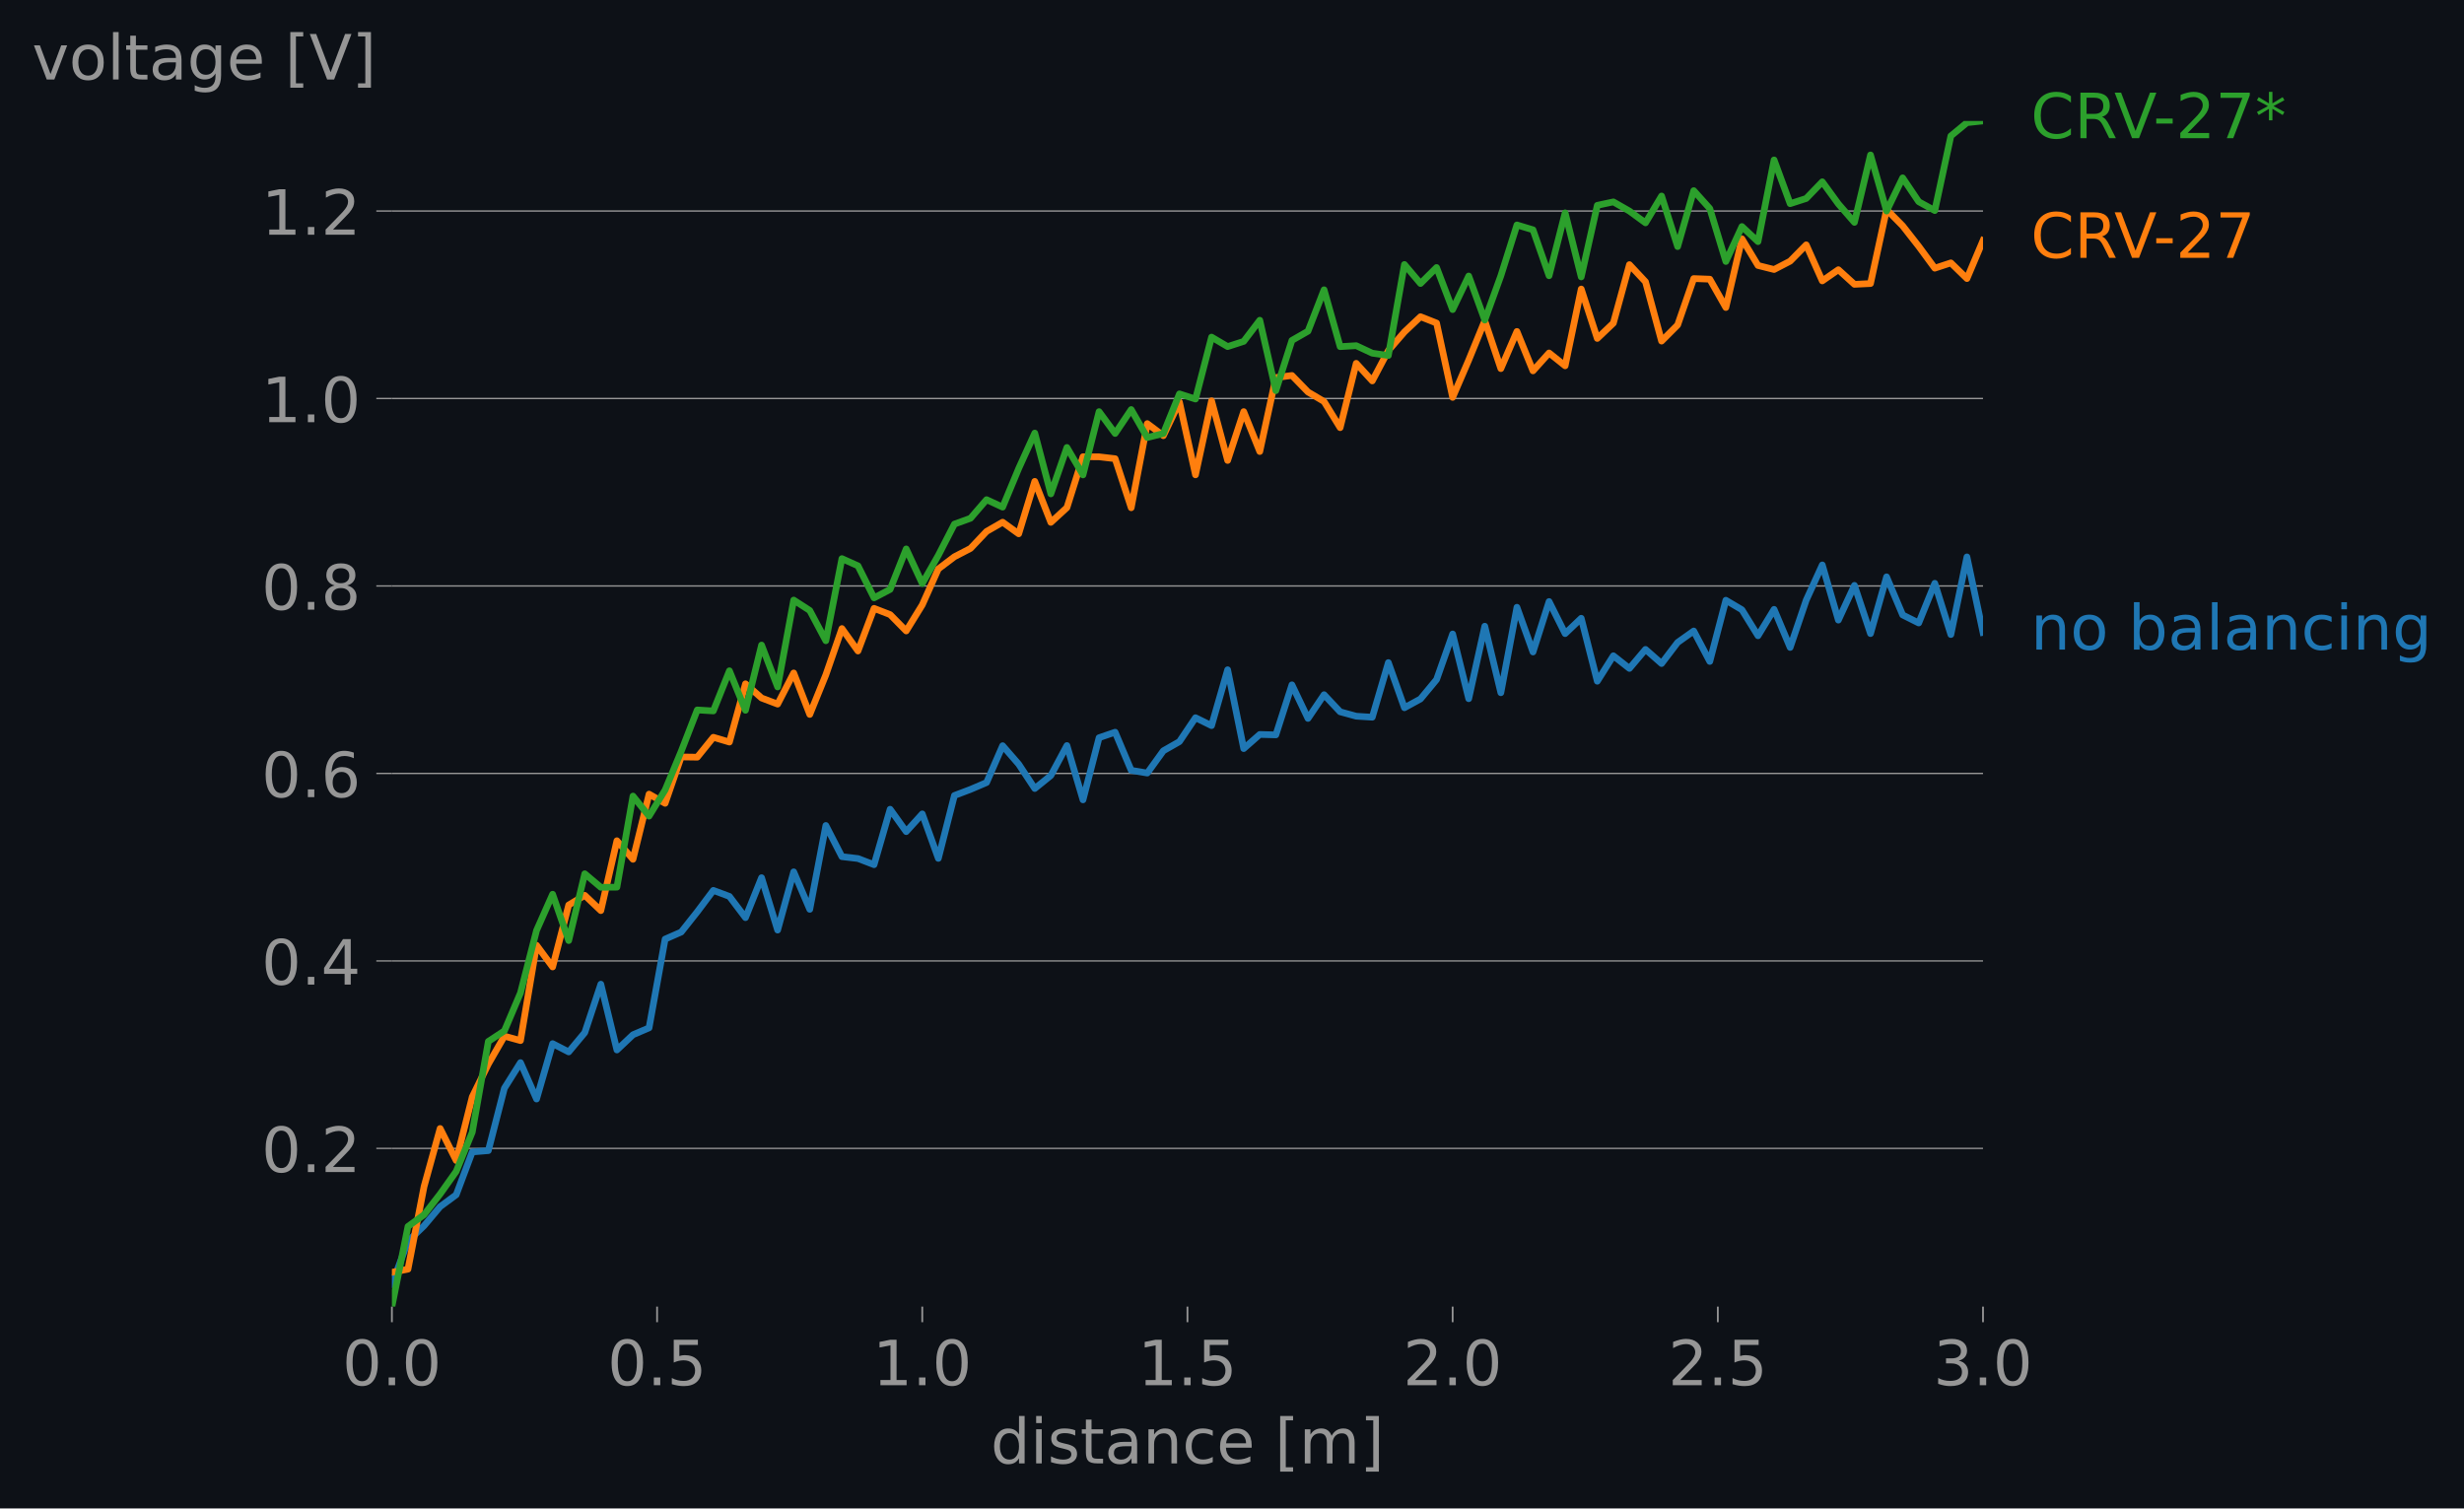
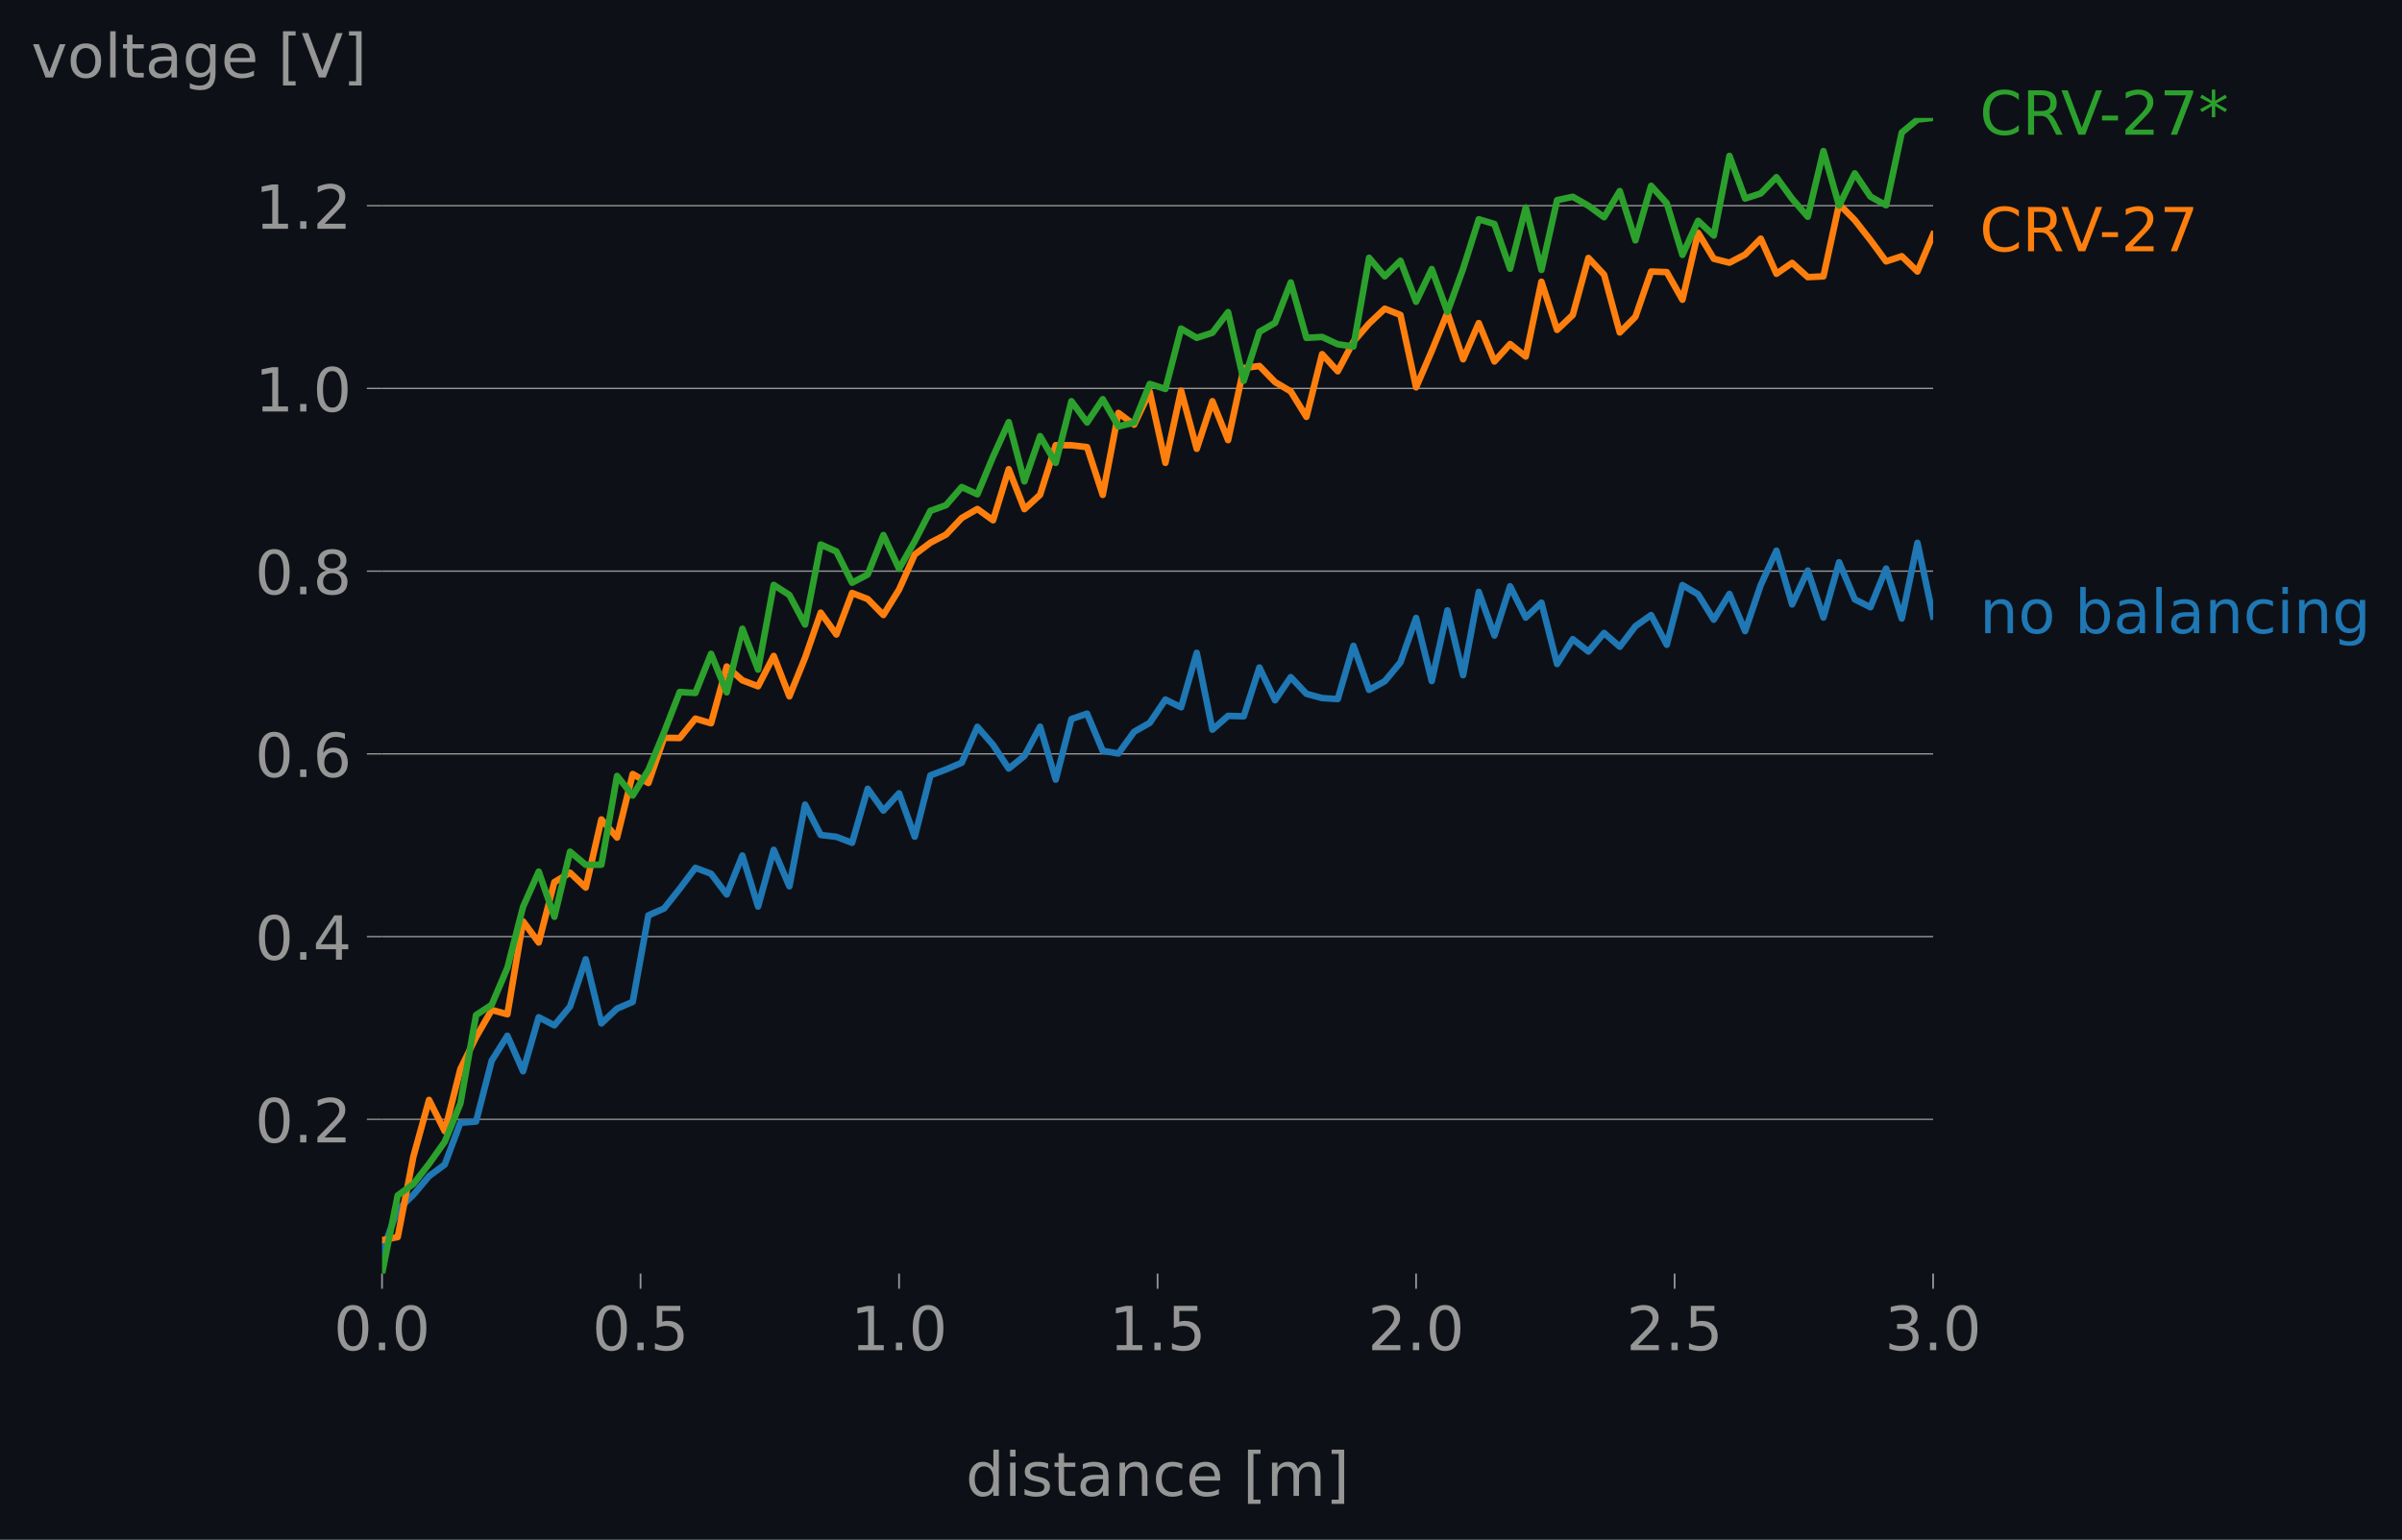
- <svg xmlns="http://www.w3.org/2000/svg" xmlns:xlink="http://www.w3.org/1999/xlink" height="451.41" viewBox="0 0 553.04 338.557" width="737.387">
+ <svg xmlns="http://www.w3.org/2000/svg" xmlns:xlink="http://www.w3.org/1999/xlink" height="472.743" viewBox="0 0 553.04 354.557" width="737.387">
  <defs>
    <style>*{stroke-linecap:butt;stroke-linejoin:round}</style>
  </defs>
  <g id="figure_1">
-     <path d="M0 338.557h553.04V0H0z" style="fill:#0d1117" id="patch_1" />
+     <path d="M0 354.557h553.04V0H0z" style="fill:#0d1117" id="patch_1" />
    <g id="axes_1">
      <path d="M87.963 293.258h357.12V27.146H87.962z" style="fill:none" id="patch_2" />
      <g id="matplotlib.axis_1">
        <g id="xtick_1">
          <g id="line2d_1">
            <defs>
-               <path d="M0 0v3.5" id="maa3627505d" style="stroke:#969696;stroke-width:.4" />
-             </defs>
-             <use style="fill:#969696;stroke:#969696;stroke-width:.4" x="87.963" xlink:href="#maa3627505d" y="293.258" />
+               <path d="M0 0v3.5" id="m070c823717" style="stroke:#969696;stroke-width:.4" />
+             </defs>
+             <use style="fill:#969696;stroke:#969696;stroke-width:.4" x="87.963" xlink:href="#m070c823717" y="293.258" />
          </g>
          <g style="fill:#969696" transform="matrix(.14 0 0 -.14 76.83 310.896)" id="text_1">
            <defs>
              <path d="M2034 4250q-487 0-733-480-245-479-245-1442 0-959 245-1439 246-480 733-480 491 0 736 480 246 480 246 1439 0 963-246 1442-245 480-736 480zm0 500q785 0 1199-621 414-620 414-1801 0-1178-414-1799Q2819-91 2034-91q-784 0-1198 620-414 621-414 1799 0 1181 414 1801 414 621 1198 621z" id="DejaVuSans-30" transform="scale(.01563)" />
              <path d="M684 794h660V0H684v794z" id="DejaVuSans-2e" transform="scale(.01563)" />
            </defs>
            <use xlink:href="#DejaVuSans-30" />
            <use x="63.623" xlink:href="#DejaVuSans-2e" />
            <use x="95.41" xlink:href="#DejaVuSans-30" />
          </g>
        </g>
        <g id="xtick_2">
-           <use style="fill:#969696;stroke:#969696;stroke-width:.4" x="147.482" xlink:href="#maa3627505d" y="293.258" id="line2d_2" />
+           <use style="fill:#969696;stroke:#969696;stroke-width:.4" x="147.482" xlink:href="#m070c823717" y="293.258" id="line2d_2" />
          <g style="fill:#969696" transform="matrix(.14 0 0 -.14 136.35 310.896)" id="text_2">
            <defs>
              <path d="M691 4666h2478v-532H1269V2991q137 47 274 70 138 23 276 23 781 0 1237-428 457-428 457-1159 0-753-469-1171Q2575-91 1722-91q-294 0-599 50Q819 9 494 109v635q281-153 581-228t634-75q541 0 856 284 316 284 316 772 0 487-316 771-315 285-856 285-253 0-505-56-251-56-513-175v2344z" id="DejaVuSans-35" transform="scale(.01563)" />
            </defs>
            <use xlink:href="#DejaVuSans-30" />
            <use x="63.623" xlink:href="#DejaVuSans-2e" />
            <use x="95.41" xlink:href="#DejaVuSans-35" />
          </g>
        </g>
        <g id="xtick_3">
-           <use style="fill:#969696;stroke:#969696;stroke-width:.4" x="207.002" xlink:href="#maa3627505d" y="293.258" id="line2d_3" />
+           <use style="fill:#969696;stroke:#969696;stroke-width:.4" x="207.002" xlink:href="#m070c823717" y="293.258" id="line2d_3" />
          <g style="fill:#969696" transform="matrix(.14 0 0 -.14 195.87 310.896)" id="text_3">
            <defs>
              <path d="M794 531h1031v3560L703 3866v575l1116 225h631V531h1031V0H794v531z" id="DejaVuSans-31" transform="scale(.01563)" />
            </defs>
            <use xlink:href="#DejaVuSans-31" />
            <use x="63.623" xlink:href="#DejaVuSans-2e" />
            <use x="95.41" xlink:href="#DejaVuSans-30" />
          </g>
        </g>
        <g id="xtick_4">
-           <use style="fill:#969696;stroke:#969696;stroke-width:.4" x="266.522" xlink:href="#maa3627505d" y="293.258" id="line2d_4" />
+           <use style="fill:#969696;stroke:#969696;stroke-width:.4" x="266.522" xlink:href="#m070c823717" y="293.258" id="line2d_4" />
          <g style="fill:#969696" transform="matrix(.14 0 0 -.14 255.39 310.896)" id="text_4">
            <use xlink:href="#DejaVuSans-31" />
            <use x="63.623" xlink:href="#DejaVuSans-2e" />
            <use x="95.41" xlink:href="#DejaVuSans-35" />
          </g>
        </g>
        <g id="xtick_5">
-           <use style="fill:#969696;stroke:#969696;stroke-width:.4" x="326.043" xlink:href="#maa3627505d" y="293.258" id="line2d_5" />
+           <use style="fill:#969696;stroke:#969696;stroke-width:.4" x="326.043" xlink:href="#m070c823717" y="293.258" id="line2d_5" />
          <g style="fill:#969696" transform="matrix(.14 0 0 -.14 314.91 310.896)" id="text_5">
            <defs>
              <path d="M1228 531h2203V0H469v531q359 372 979 998 621 627 780 809 303 340 423 576 121 236 121 464 0 372-261 606-261 235-680 235-297 0-627-103-329-103-704-313v638q381 153 712 231 332 78 607 78 725 0 1156-363 431-362 431-968 0-288-108-546-107-257-392-607-78-91-497-524-418-433-1181-1211z" id="DejaVuSans-32" transform="scale(.01563)" />
            </defs>
            <use xlink:href="#DejaVuSans-32" />
            <use x="63.623" xlink:href="#DejaVuSans-2e" />
            <use x="95.41" xlink:href="#DejaVuSans-30" />
          </g>
        </g>
        <g id="xtick_6">
-           <use style="fill:#969696;stroke:#969696;stroke-width:.4" x="385.563" xlink:href="#maa3627505d" y="293.258" id="line2d_6" />
+           <use style="fill:#969696;stroke:#969696;stroke-width:.4" x="385.563" xlink:href="#m070c823717" y="293.258" id="line2d_6" />
          <g style="fill:#969696" transform="matrix(.14 0 0 -.14 374.43 310.896)" id="text_6">
            <use xlink:href="#DejaVuSans-32" />
            <use x="63.623" xlink:href="#DejaVuSans-2e" />
            <use x="95.41" xlink:href="#DejaVuSans-35" />
          </g>
        </g>
        <g id="xtick_7">
-           <use style="fill:#969696;stroke:#969696;stroke-width:.4" x="445.082" xlink:href="#maa3627505d" y="293.258" id="line2d_7" />
+           <use style="fill:#969696;stroke:#969696;stroke-width:.4" x="445.082" xlink:href="#m070c823717" y="293.258" id="line2d_7" />
          <g style="fill:#969696" transform="matrix(.14 0 0 -.14 433.95 310.896)" id="text_7">
            <defs>
              <path d="M2597 2516q453-97 707-404 255-306 255-756 0-690-475-1069Q2609-91 1734-91q-293 0-604 58T488 141v609q262-153 574-231 313-78 654-78 593 0 904 234t311 681q0 413-289 645-289 233-804 233h-544v519h569q465 0 712 186t247 536q0 359-255 551-254 193-729 193-260 0-557-57-297-56-653-174v562q360 100 674 150t592 50q719 0 1137-327 419-326 419-882 0-388-222-655t-631-370z" id="DejaVuSans-33" transform="scale(.01563)" />
            </defs>
            <use xlink:href="#DejaVuSans-33" />
            <use x="63.623" xlink:href="#DejaVuSans-2e" />
            <use x="95.41" xlink:href="#DejaVuSans-30" />
          </g>
        </g>
-         <g style="fill:#969696" transform="matrix(.14 0 0 -.14 222.356 328.446)" id="text_8">
+         <g style="fill:#969696" transform="matrix(.14 0 0 -.14 222.356 344.446)" id="text_8">
          <defs>
            <path d="M2906 2969v1894h575V0h-575v525q-181-312-458-464-276-152-664-152-634 0-1033 506-398 507-398 1332t398 1331q399 506 1033 506 388 0 664-152 277-151 458-463zM947 1747q0-634 261-995t717-361q456 0 718 361 263 361 263 995t-263 995q-262 361-718 361t-717-361q-261-361-261-995z" id="DejaVuSans-64" transform="scale(.01563)" />
            <path d="M603 3500h575V0H603v3500zm0 1363h575v-729H603v729z" id="DejaVuSans-69" transform="scale(.01563)" />
            <path d="M2834 3397v-544q-243 125-506 187-262 63-544 63-428 0-642-131t-214-394q0-200 153-314t616-217l197-44q612-131 870-370t258-667q0-488-386-773Q2250-91 1575-91q-281 0-586 55T347 128v594q319-166 628-249 309-82 613-82 406 0 624 139 219 139 219 392 0 234-158 359-157 125-692 241l-200 47q-534 112-772 345-237 233-237 639 0 494 350 762 350 269 994 269 318 0 599-47 282-46 519-140z" id="DejaVuSans-73" transform="scale(.01563)" />
            <path d="M1172 4494v-994h1184v-447H1172V1153q0-428 117-550t477-122h590V0h-590q-666 0-919 248-253 249-253 905v1900H172v447h422v994h578z" id="DejaVuSans-74" transform="scale(.01563)" />
            <path d="M2194 1759q-697 0-966-159t-269-544q0-306 202-486 202-179 548-179 479 0 768 339t289 901v128h-572zm1147 238V0h-575v531q-197-318-491-470T1556-91q-537 0-855 302-317 302-317 808 0 590 395 890 396 300 1180 300h807v57q0 397-261 614t-733 217q-300 0-585-72-284-72-546-216v532q315 122 612 182 297 61 578 61 760 0 1135-394 375-393 375-1193z" id="DejaVuSans-61" transform="scale(.01563)" />
            <path d="M3513 2113V0h-575v2094q0 497-194 743-194 247-581 247-466 0-735-297-269-296-269-809V0H581v3500h578v-544q207 316 486 472 280 156 646 156 603 0 912-373 310-373 310-1098z" id="DejaVuSans-6e" transform="scale(.01563)" />
            <path d="M3122 3366v-538q-244 135-489 202t-495 67q-560 0-870-355-309-354-309-995t309-996q310-354 870-354 250 0 495 67t489 202V134Q2881 22 2623-34q-257-57-548-57-791 0-1257 497-465 497-465 1341 0 856 470 1346 471 491 1290 491 265 0 518-55 253-54 491-163z" id="DejaVuSans-63" transform="scale(.01563)" />
            <path d="M3597 1894v-281H953q38-594 358-905t892-311q331 0 642 81t618 244V178Q3153 47 2828-22t-659-69q-838 0-1327 487-489 488-489 1320 0 859 464 1363 464 505 1252 505 706 0 1117-455 411-454 411-1235zm-575 169q-6 471-264 752-258 282-683 282-481 0-770-272t-333-766l2050 4z" id="DejaVuSans-65" transform="scale(.01563)" />
            <path d="M550 4863h1325v-447h-750V-397h750v-447H550v5707z" id="DejaVuSans-5b" transform="scale(.01563)" />
            <path d="M3328 2828q216 388 516 572t706 184q547 0 844-383 297-382 297-1088V0h-578v2094q0 503-179 746-178 244-543 244-447 0-707-297-259-296-259-809V0h-578v2094q0 506-178 748t-550 242q-441 0-701-298-259-298-259-808V0H581v3500h578v-544q197 322 472 475t653 153q382 0 649-194 267-193 395-562z" id="DejaVuSans-6d" transform="scale(.01563)" />
            <path d="M1947 4863V-844H622v447h747v4813H622v447h1325z" id="DejaVuSans-5d" transform="scale(.01563)" />
          </defs>
          <use xlink:href="#DejaVuSans-64" />
          <use x="63.477" xlink:href="#DejaVuSans-69" />
          <use x="91.26" xlink:href="#DejaVuSans-73" />
          <use x="143.359" xlink:href="#DejaVuSans-74" />
          <use x="182.568" xlink:href="#DejaVuSans-61" />
          <use x="243.848" xlink:href="#DejaVuSans-6e" />
          <use x="307.227" xlink:href="#DejaVuSans-63" />
          <use x="362.207" xlink:href="#DejaVuSans-65" />
          <use x="423.73" xlink:href="#DejaVuSans-20" />
          <use x="455.518" xlink:href="#DejaVuSans-5b" />
          <use x="494.531" xlink:href="#DejaVuSans-6d" />
          <use x="591.943" xlink:href="#DejaVuSans-5d" />
        </g>
      </g>
      <g id="matplotlib.axis_2">
        <g id="ytick_1">
-           <path clip-path="url(#pda13bb7b0e)" d="M87.963 257.742h357.12" style="fill:none;stroke:#969696;stroke-linecap:square;stroke-width:.3" id="line2d_8" />
+           <path clip-path="url(#p6ce8a5b146)" d="M87.963 257.742h357.12" style="fill:none;stroke:#969696;stroke-linecap:square;stroke-width:.3" id="line2d_8" />
          <g id="line2d_9">
            <defs>
-               <path d="M0 0h-3.5" id="m9fe467788f" style="stroke:#969696;stroke-width:.3" />
-             </defs>
-             <use style="fill:#969696;stroke:#969696;stroke-width:.3" x="87.963" xlink:href="#m9fe467788f" y="257.742" />
+               <path d="M0 0h-3.5" id="m0236e08775" style="stroke:#969696;stroke-width:.3" />
+             </defs>
+             <use style="fill:#969696;stroke:#969696;stroke-width:.3" x="87.963" xlink:href="#m0236e08775" y="257.742" />
          </g>
          <g style="fill:#969696" transform="matrix(.14 0 0 -.14 58.698 263.06)" id="text_9">
            <use xlink:href="#DejaVuSans-30" />
            <use x="63.623" xlink:href="#DejaVuSans-2e" />
            <use x="95.41" xlink:href="#DejaVuSans-32" />
          </g>
        </g>
        <g id="ytick_2">
-           <path clip-path="url(#pda13bb7b0e)" d="M87.963 215.666h357.12" style="fill:none;stroke:#969696;stroke-linecap:square;stroke-width:.3" id="line2d_10" />
-           <use style="fill:#969696;stroke:#969696;stroke-width:.3" x="87.963" xlink:href="#m9fe467788f" y="215.666" id="line2d_11" />
+           <path clip-path="url(#p6ce8a5b146)" d="M87.963 215.666h357.12" style="fill:none;stroke:#969696;stroke-linecap:square;stroke-width:.3" id="line2d_10" />
+           <use style="fill:#969696;stroke:#969696;stroke-width:.3" x="87.963" xlink:href="#m0236e08775" y="215.666" id="line2d_11" />
          <g style="fill:#969696" transform="matrix(.14 0 0 -.14 58.698 220.984)" id="text_10">
            <defs>
              <path d="M2419 4116 825 1625h1594v2491zm-166 550h794V1625h666v-525h-666V0h-628v1100H313v609l1940 2957z" id="DejaVuSans-34" transform="scale(.01563)" />
            </defs>
            <use xlink:href="#DejaVuSans-30" />
            <use x="63.623" xlink:href="#DejaVuSans-2e" />
            <use x="95.41" xlink:href="#DejaVuSans-34" />
          </g>
        </g>
        <g id="ytick_3">
-           <path clip-path="url(#pda13bb7b0e)" d="M87.963 173.59h357.12" style="fill:none;stroke:#969696;stroke-linecap:square;stroke-width:.3" id="line2d_12" />
-           <use style="fill:#969696;stroke:#969696;stroke-width:.3" x="87.963" xlink:href="#m9fe467788f" y="173.589" id="line2d_13" />
+           <path clip-path="url(#p6ce8a5b146)" d="M87.963 173.59h357.12" style="fill:none;stroke:#969696;stroke-linecap:square;stroke-width:.3" id="line2d_12" />
+           <use style="fill:#969696;stroke:#969696;stroke-width:.3" x="87.963" xlink:href="#m0236e08775" y="173.589" id="line2d_13" />
          <g style="fill:#969696" transform="matrix(.14 0 0 -.14 58.698 178.908)" id="text_11">
            <defs>
              <path d="M2113 2584q-425 0-674-291-248-290-248-796 0-503 248-796 249-292 674-292t673 292q248 293 248 796 0 506-248 796-248 291-673 291zm1253 1979v-575q-238 112-480 171-242 60-480 60-625 0-955-422-329-422-376-1275 184 272 462 417 279 145 613 145 703 0 1111-427 408-426 408-1160 0-719-425-1154Q2819-91 2113-91q-810 0-1238 620-428 621-428 1799 0 1106 525 1764t1409 658q238 0 480-47t505-140z" id="DejaVuSans-36" transform="scale(.01563)" />
            </defs>
            <use xlink:href="#DejaVuSans-30" />
            <use x="63.623" xlink:href="#DejaVuSans-2e" />
            <use x="95.41" xlink:href="#DejaVuSans-36" />
          </g>
        </g>
        <g id="ytick_4">
-           <path clip-path="url(#pda13bb7b0e)" d="M87.963 131.513h357.12" style="fill:none;stroke:#969696;stroke-linecap:square;stroke-width:.3" id="line2d_14" />
-           <use style="fill:#969696;stroke:#969696;stroke-width:.3" x="87.963" xlink:href="#m9fe467788f" y="131.513" id="line2d_15" />
+           <path clip-path="url(#p6ce8a5b146)" d="M87.963 131.513h357.12" style="fill:none;stroke:#969696;stroke-linecap:square;stroke-width:.3" id="line2d_14" />
+           <use style="fill:#969696;stroke:#969696;stroke-width:.3" x="87.963" xlink:href="#m0236e08775" y="131.513" id="line2d_15" />
          <g style="fill:#969696" transform="matrix(.14 0 0 -.14 58.698 136.832)" id="text_12">
            <defs>
              <path d="M2034 2216q-450 0-708-241-257-241-257-662 0-422 257-663 258-241 708-241t709 242q260 243 260 662 0 421-258 662-257 241-711 241zm-631 268q-406 100-633 378-226 279-226 679 0 559 398 884 399 325 1092 325 697 0 1094-325t397-884q0-400-227-679-226-278-629-378 456-106 710-416 255-309 255-755 0-679-414-1042Q2806-91 2034-91q-771 0-1186 362-414 363-414 1042 0 446 256 755 257 310 713 416zm-231 997q0-362 226-565 227-203 636-203 407 0 636 203 230 203 230 565 0 363-230 566-229 203-636 203-409 0-636-203-226-203-226-566z" id="DejaVuSans-38" transform="scale(.01563)" />
            </defs>
            <use xlink:href="#DejaVuSans-30" />
            <use x="63.623" xlink:href="#DejaVuSans-2e" />
            <use x="95.41" xlink:href="#DejaVuSans-38" />
          </g>
        </g>
        <g id="ytick_5">
-           <path clip-path="url(#pda13bb7b0e)" d="M87.963 89.437h357.12" style="fill:none;stroke:#969696;stroke-linecap:square;stroke-width:.3" id="line2d_16" />
-           <use style="fill:#969696;stroke:#969696;stroke-width:.3" x="87.963" xlink:href="#m9fe467788f" y="89.437" id="line2d_17" />
+           <path clip-path="url(#p6ce8a5b146)" d="M87.963 89.437h357.12" style="fill:none;stroke:#969696;stroke-linecap:square;stroke-width:.3" id="line2d_16" />
+           <use style="fill:#969696;stroke:#969696;stroke-width:.3" x="87.963" xlink:href="#m0236e08775" y="89.437" id="line2d_17" />
          <g style="fill:#969696" transform="matrix(.14 0 0 -.14 58.698 94.756)" id="text_13">
            <use xlink:href="#DejaVuSans-31" />
            <use x="63.623" xlink:href="#DejaVuSans-2e" />
            <use x="95.41" xlink:href="#DejaVuSans-30" />
          </g>
        </g>
        <g id="ytick_6">
-           <path clip-path="url(#pda13bb7b0e)" d="M87.963 47.36h357.12" style="fill:none;stroke:#969696;stroke-linecap:square;stroke-width:.3" id="line2d_18" />
-           <use style="fill:#969696;stroke:#969696;stroke-width:.3" x="87.963" xlink:href="#m9fe467788f" y="47.361" id="line2d_19" />
+           <path clip-path="url(#p6ce8a5b146)" d="M87.963 47.36h357.12" style="fill:none;stroke:#969696;stroke-linecap:square;stroke-width:.3" id="line2d_18" />
+           <use style="fill:#969696;stroke:#969696;stroke-width:.3" x="87.963" xlink:href="#m0236e08775" y="47.361" id="line2d_19" />
          <g style="fill:#969696" transform="matrix(.14 0 0 -.14 58.698 52.68)" id="text_14">
            <use xlink:href="#DejaVuSans-31" />
            <use x="63.623" xlink:href="#DejaVuSans-2e" />
            <use x="95.41" xlink:href="#DejaVuSans-32" />
          </g>
        </g>
        <g style="fill:#969696" transform="matrix(.14 0 0 -.14 7.2 17.838)" id="text_15">
          <defs>
            <path d="M191 3500h609L1894 563l1094 2937h609L2284 0h-781L191 3500z" id="DejaVuSans-76" transform="scale(.01563)" />
            <path d="M1959 3097q-462 0-731-361t-269-989q0-628 267-989 268-361 733-361 460 0 728 362 269 363 269 988 0 622-269 986-268 364-728 364zm0 487q750 0 1178-488 429-487 429-1349 0-859-429-1349Q2709-91 1959-91q-753 0-1180 489-426 490-426 1349 0 862 426 1349 427 488 1180 488z" id="DejaVuSans-6f" transform="scale(.01563)" />
            <path d="M603 4863h575V0H603v4863z" id="DejaVuSans-6c" transform="scale(.01563)" />
            <path d="M2906 1791q0 625-258 968-257 344-723 344-462 0-720-344-258-343-258-968 0-622 258-966t720-344q466 0 723 344 258 344 258 966zm575-1357q0-893-397-1329-396-436-1215-436-303 0-572 45t-522 139v559q253-137 500-202 247-66 503-66 566 0 847 295t281 892v285q-178-310-456-463T1784 0Q1141 0 747 490 353 981 353 1791q0 812 394 1302 394 491 1037 491 388 0 666-153t456-462v531h575V434z" id="DejaVuSans-67" transform="scale(.01563)" />
            <path d="M1831 0 50 4666h659L2188 738l1481 3928h656L2547 0h-716z" id="DejaVuSans-56" transform="scale(.01563)" />
          </defs>
          <use xlink:href="#DejaVuSans-76" />
          <use x="59.18" xlink:href="#DejaVuSans-6f" />
          <use x="120.361" xlink:href="#DejaVuSans-6c" />
          <use x="148.145" xlink:href="#DejaVuSans-74" />
          <use x="187.354" xlink:href="#DejaVuSans-61" />
          <use x="248.633" xlink:href="#DejaVuSans-67" />
          <use x="312.109" xlink:href="#DejaVuSans-65" />
          <use x="373.633" xlink:href="#DejaVuSans-20" />
          <use x="405.42" xlink:href="#DejaVuSans-5b" />
          <use x="444.434" xlink:href="#DejaVuSans-56" />
          <use x="512.842" xlink:href="#DejaVuSans-5d" />
        </g>
      </g>
-       <path clip-path="url(#pda13bb7b0e)" d="m87.963 288.272 3.607-9.688 3.607-3.469 3.607-4.292 3.608-2.662 3.607-9.613 3.607-.302 3.607-14.006 3.608-5.746 3.607 8.175 3.607-12.433 3.608 1.86 3.607-4.33 3.607-10.876 3.607 14.767 3.608-3.416 3.607-1.544 3.607-19.925 3.607-1.577 3.608-4.55 3.607-4.804 3.607 1.35 3.607 4.766 3.608-8.966 3.607 11.757 3.607-13.074 3.608 8.418 3.607-18.82 3.607 6.999 3.607.42 3.608 1.38 3.607-12.445 3.607 5.023 3.607-3.98 3.608 9.993 3.607-14.122 3.607-1.363 3.608-1.54 3.607-8.272 3.607 4.152 3.607 5.46 3.608-2.916 3.607-6.733 3.607 12.192 3.608-13.947 3.607-1.238 3.607 8.557 3.607.615 3.608-4.995 3.607-2.061 3.607-5.365 3.607 1.773 3.608-12.538 3.607 17.697 3.607-3.176 3.608.094 3.607-11.233 3.607 7.545 3.607-5.33 3.608 3.84 3.607.986 3.607.228 3.607-12.263 3.608 10.14 3.607-1.975 3.607-4.352 3.608-10.23 3.607 14.528 3.607-16.274 3.607 14.934 3.608-19.182 3.607 10.035 3.607-11.326 3.607 7.201 3.608-3.44 3.607 14.128 3.607-5.716 3.608 2.842 3.607-4.27 3.607 3.174 3.607-4.74 3.608-2.565 3.607 6.837 3.607-13.74 3.607 2.137 3.608 5.834 3.607-5.92 3.607 8.546 3.607-10.618 3.608-7.904 3.607 12.385 3.607-7.794 3.608 10.82 3.607-12.738 3.607 8.548 3.607 1.808 3.608-8.906 3.607 11.502 3.607-17.424 3.607 16.94" style="fill:none;stroke:#1f77b4;stroke-linecap:square;stroke-width:1.5" id="line2d_20" />
-       <path clip-path="url(#pda13bb7b0e)" d="m87.963 285.558 3.607-.702 3.607-18.538 3.607-13.04 3.608 7.19 3.607-14.294 3.607-7.36 3.607-6.26 3.608.996 3.607-21.399 3.607 4.872 3.608-13.905 3.607-2.168 3.607 3.427 3.607-15.68 3.608 4.163 3.607-14.623 3.607 2.058 3.607-10.405 3.608.053 3.607-4.467 3.607 1.073 3.607-13.074 3.608 3.185 3.607 1.369 3.607-6.99 3.608 9.31 3.607-8.883 3.607-10.39 3.607 5.033 3.608-9.565 3.607 1.398 3.607 3.667 3.607-5.852 3.608-8.07 3.607-2.726 3.607-1.872 3.608-3.815 3.607-2.073 3.607 2.606 3.607-11.767 3.608 9.201 3.607-3.313 3.607-11.422 3.608.024 3.607.419 3.607 11.01 3.607-18.884 3.608 2.711 3.607-7.555 3.607 16.34 3.607-16.614 3.608 13.387 3.607-10.956 3.607 8.953 3.608-16.596 3.607-.473 3.607 3.711 3.607 2.135 3.608 5.867 3.607-14.434 3.607 3.94 3.607-6.816 3.608-4.178 3.607-3.414 3.607 1.423 3.608 16.684 3.607-8.378 3.607-8.816 3.607 10.736 3.608-8.342 3.607 8.846 3.607-4.018 3.607 2.883 3.608-17.227 3.607 11.086 3.607-3.44 3.608-13.127 3.607 3.852 3.607 13.312 3.607-3.618 3.608-10.418 3.607.137 3.607 6.358 3.607-15.416 3.608 5.983 3.607.906 3.607-1.871 3.607-3.667 3.608 8.092 3.607-2.509 3.607 3.28 3.608-.174 3.607-16.612 3.607 3.658 3.607 4.6 3.608 4.904 3.607-1.188 3.607 3.519L445.082 54" style="fill:none;stroke:#ff7f0e;stroke-linecap:square;stroke-width:1.5" id="line2d_21" />
-       <path clip-path="url(#pda13bb7b0e)" d="m87.963 293.258 3.607-17.99 3.607-2.632 3.607-4.647 3.608-5.08 3.607-8.797 3.607-20.373 3.607-2.373 3.608-8.517 3.607-14.026 3.607-8.121 3.608 10.4 3.607-14.997 3.607 3.044 3.607-.032 3.608-20.444 3.607 4.499 3.607-5.869 3.607-8.666 3.608-9.295 3.607.22 3.607-9.007 3.607 8.864 3.608-14.64 3.607 9.403 3.607-19.5 3.608 2.336 3.607 6.792 3.607-18.432 3.607 1.618 3.608 7.19 3.607-1.901 3.607-9.085 3.607 7.773 3.608-6.337 3.607-7.008 3.607-1.304 3.608-4.181 3.607 1.677 3.607-8.677 3.607-7.943 3.608 13.645 3.607-10.413 3.607 6.157 3.608-14.2 3.607 4.899 3.607-5.366 3.607 6.282 3.608-.906 3.607-8.893 3.607 1.155 3.607-13.897 3.608 2.128 3.607-1.17 3.607-4.746 3.608 15.807 3.607-11.28 3.607-2.067 3.607-9.297 3.608 12.764 3.607-.218 3.607 1.686 3.607.52 3.608-20.428 3.607 4.27 3.607-3.594 3.608 9.446 3.607-7.532 3.607 9.892 3.607-9.95 3.608-11.405 3.607 1.088 3.607 10.309 3.607-14.114 3.608 14.376 3.607-16.059 3.607-.776 3.608 2.064 3.607 2.64 3.607-6.023 3.607 11.352 3.608-12.558 3.607 4.014 3.607 11.887 3.607-7.845 3.608 3.384 3.607-18.33 3.607 9.814 3.607-1.165 3.608-3.742 3.607 4.959 3.607 4.146 3.608-15.133 3.607 12.597 3.607-7.458 3.607 5.355 3.608 1.988 3.607-16.743 3.607-2.981 3.607-.389" style="fill:none;stroke:#2ca02c;stroke-linecap:square;stroke-width:1.5" id="line2d_22" />
+       <path clip-path="url(#p6ce8a5b146)" d="m87.963 288.272 3.607-9.688 3.607-3.469 3.607-4.292 3.608-2.662 3.607-9.613 3.607-.302 3.607-14.006 3.608-5.746 3.607 8.175 3.607-12.433 3.608 1.86 3.607-4.33 3.607-10.876 3.607 14.767 3.608-3.416 3.607-1.544 3.607-19.925 3.607-1.577 3.608-4.55 3.607-4.804 3.607 1.35 3.607 4.766 3.608-8.966 3.607 11.757 3.607-13.074 3.608 8.418 3.607-18.82 3.607 6.999 3.607.42 3.608 1.38 3.607-12.445 3.607 5.023 3.607-3.98 3.608 9.993 3.607-14.122 3.607-1.363 3.608-1.54 3.607-8.272 3.607 4.152 3.607 5.46 3.608-2.916 3.607-6.733 3.607 12.192 3.608-13.947 3.607-1.238 3.607 8.557 3.607.615 3.608-4.995 3.607-2.061 3.607-5.365 3.607 1.773 3.608-12.538 3.607 17.697 3.607-3.176 3.608.094 3.607-11.233 3.607 7.545 3.607-5.33 3.608 3.84 3.607.986 3.607.228 3.607-12.263 3.608 10.14 3.607-1.975 3.607-4.352 3.608-10.23 3.607 14.528 3.607-16.274 3.607 14.934 3.608-19.182 3.607 10.035 3.607-11.326 3.607 7.201 3.608-3.44 3.607 14.128 3.607-5.716 3.608 2.842 3.607-4.27 3.607 3.174 3.607-4.74 3.608-2.565 3.607 6.837 3.607-13.74 3.607 2.137 3.608 5.834 3.607-5.92 3.607 8.546 3.607-10.618 3.608-7.904 3.607 12.385 3.607-7.794 3.608 10.82 3.607-12.738 3.607 8.548 3.607 1.808 3.608-8.906 3.607 11.502 3.607-17.424 3.607 16.94" style="fill:none;stroke:#1f77b4;stroke-linecap:square;stroke-width:1.5" id="line2d_20" />
+       <path clip-path="url(#p6ce8a5b146)" d="m87.963 285.558 3.607-.702 3.607-18.538 3.607-13.04 3.608 7.19 3.607-14.294 3.607-7.36 3.607-6.26 3.608.996 3.607-21.399 3.607 4.872 3.608-13.905 3.607-2.168 3.607 3.427 3.607-15.68 3.608 4.163 3.607-14.623 3.607 2.058 3.607-10.405 3.608.053 3.607-4.467 3.607 1.073 3.607-13.074 3.608 3.185 3.607 1.369 3.607-6.99 3.608 9.31 3.607-8.883 3.607-10.39 3.607 5.033 3.608-9.565 3.607 1.398 3.607 3.667 3.607-5.852 3.608-8.07 3.607-2.726 3.607-1.872 3.608-3.815 3.607-2.073 3.607 2.606 3.607-11.767 3.608 9.201 3.607-3.313 3.607-11.422 3.608.024 3.607.419 3.607 11.01 3.607-18.884 3.608 2.711 3.607-7.555 3.607 16.34 3.607-16.614 3.608 13.387 3.607-10.956 3.607 8.953 3.608-16.596 3.607-.473 3.607 3.711 3.607 2.135 3.608 5.867 3.607-14.434 3.607 3.94 3.607-6.816 3.608-4.178 3.607-3.414 3.607 1.423 3.608 16.684 3.607-8.378 3.607-8.816 3.607 10.736 3.608-8.342 3.607 8.846 3.607-4.018 3.607 2.883 3.608-17.227 3.607 11.086 3.607-3.44 3.608-13.127 3.607 3.852 3.607 13.312 3.607-3.618 3.608-10.418 3.607.137 3.607 6.358 3.607-15.416 3.608 5.983 3.607.906 3.607-1.871 3.607-3.667 3.608 8.092 3.607-2.509 3.607 3.28 3.608-.174 3.607-16.612 3.607 3.658 3.607 4.6 3.608 4.904 3.607-1.188 3.607 3.519L445.082 54" style="fill:none;stroke:#ff7f0e;stroke-linecap:square;stroke-width:1.5" id="line2d_21" />
+       <path clip-path="url(#p6ce8a5b146)" d="m87.963 293.258 3.607-17.99 3.607-2.632 3.607-4.647 3.608-5.08 3.607-8.797 3.607-20.373 3.607-2.373 3.608-8.517 3.607-14.026 3.607-8.121 3.608 10.4 3.607-14.997 3.607 3.044 3.607-.032 3.608-20.444 3.607 4.499 3.607-5.869 3.607-8.666 3.608-9.295 3.607.22 3.607-9.007 3.607 8.864 3.608-14.64 3.607 9.403 3.607-19.5 3.608 2.336 3.607 6.792 3.607-18.432 3.607 1.618 3.608 7.19 3.607-1.901 3.607-9.085 3.607 7.773 3.608-6.337 3.607-7.008 3.607-1.304 3.608-4.181 3.607 1.677 3.607-8.677 3.607-7.943 3.608 13.645 3.607-10.413 3.607 6.157 3.608-14.2 3.607 4.899 3.607-5.366 3.607 6.282 3.608-.906 3.607-8.893 3.607 1.155 3.607-13.897 3.608 2.128 3.607-1.17 3.607-4.746 3.608 15.807 3.607-11.28 3.607-2.067 3.607-9.297 3.608 12.764 3.607-.218 3.607 1.686 3.607.52 3.608-20.428 3.607 4.27 3.607-3.594 3.608 9.446 3.607-7.532 3.607 9.892 3.607-9.95 3.608-11.405 3.607 1.088 3.607 10.309 3.607-14.114 3.608 14.376 3.607-16.059 3.607-.776 3.608 2.064 3.607 2.64 3.607-6.023 3.607 11.352 3.608-12.558 3.607 4.014 3.607 11.887 3.607-7.845 3.608 3.384 3.607-18.33 3.607 9.814 3.607-1.165 3.608-3.742 3.607 4.959 3.607 4.146 3.608-15.133 3.607 12.597 3.607-7.458 3.607 5.355 3.608 1.988 3.607-16.743 3.607-2.981 3.607-.389" style="fill:none;stroke:#2ca02c;stroke-linecap:square;stroke-width:1.5" id="line2d_22" />
      <g style="fill:#1f77b4" transform="matrix(.14 0 0 -.14 455.796 145.796)" id="text_16">
        <defs>
          <path d="M3116 1747q0 634-261 995t-717 361q-457 0-718-361t-261-995q0-634 261-995t718-361q456 0 717 361t261 995zM1159 2969q182 312 458 463 277 152 661 152 638 0 1036-506 399-506 399-1331T3314 415Q2916-91 2278-91q-384 0-661 152-276 152-458 464V0H581v4863h578V2969z" id="DejaVuSans-62" transform="scale(.01563)" />
        </defs>
        <use xlink:href="#DejaVuSans-6e" />
        <use x="63.379" xlink:href="#DejaVuSans-6f" />
        <use x="124.561" xlink:href="#DejaVuSans-20" />
        <use x="156.348" xlink:href="#DejaVuSans-62" />
        <use x="219.824" xlink:href="#DejaVuSans-61" />
        <use x="281.104" xlink:href="#DejaVuSans-6c" />
        <use x="308.887" xlink:href="#DejaVuSans-61" />
        <use x="370.166" xlink:href="#DejaVuSans-6e" />
        <use x="433.545" xlink:href="#DejaVuSans-63" />
        <use x="488.525" xlink:href="#DejaVuSans-69" />
        <use x="516.309" xlink:href="#DejaVuSans-6e" />
        <use x="579.688" xlink:href="#DejaVuSans-67" />
      </g>
      <g style="fill:#ff7f0e" transform="matrix(.14 0 0 -.14 455.796 57.863)" id="text_17">
        <defs>
          <path d="M4122 4306v-665q-319 297-680 443-361 147-767 147-800 0-1225-489t-425-1414q0-922 425-1411t1225-489q406 0 767 147t680 444V359q-331-225-702-338-370-112-782-112-1060 0-1670 648-609 649-609 1771 0 1125 609 1773 610 649 1670 649 418 0 788-111 371-111 696-333z" id="DejaVuSans-43" transform="scale(.01563)" />
          <path d="M2841 2188q203-69 395-294t386-619L4263 0h-679l-596 1197q-232 469-449 622t-592 153h-688V0H628v4666h1425q800 0 1194-335 394-334 394-1009 0-441-205-732-205-290-595-402zM1259 4147V2491h794q456 0 689 211t233 620q0 409-233 617t-689 208h-794z" id="DejaVuSans-52" transform="scale(.01563)" />
          <path d="M313 2009h1684v-512H313v512z" id="DejaVuSans-2d" transform="scale(.01563)" />
          <path d="M525 4666h3000v-269L1831 0h-659l1594 4134H525v532z" id="DejaVuSans-37" transform="scale(.01563)" />
        </defs>
        <use xlink:href="#DejaVuSans-43" />
        <use x="69.824" xlink:href="#DejaVuSans-52" />
        <use x="133.807" xlink:href="#DejaVuSans-56" />
        <use x="196.34" xlink:href="#DejaVuSans-2d" />
        <use x="232.424" xlink:href="#DejaVuSans-32" />
        <use x="296.047" xlink:href="#DejaVuSans-37" />
      </g>
      <g style="fill:#2ca02c" transform="matrix(.14 0 0 -.14 455.796 31.01)" id="text_18">
        <defs>
          <path d="m3009 3897-1121-606 1121-610-181-306-1050 634V1831h-356v1178L372 2375l-181 306 1122 610-1122 606 181 309 1050-634v1178h356V3572l1050 634 181-309z" id="DejaVuSans-2a" transform="scale(.01563)" />
        </defs>
        <use xlink:href="#DejaVuSans-43" />
        <use x="69.824" xlink:href="#DejaVuSans-52" />
        <use x="133.807" xlink:href="#DejaVuSans-56" />
        <use x="196.34" xlink:href="#DejaVuSans-2d" />
        <use x="232.424" xlink:href="#DejaVuSans-32" />
        <use x="296.047" xlink:href="#DejaVuSans-37" />
        <use x="359.67" xlink:href="#DejaVuSans-2a" />
      </g>
    </g>
  </g>
  <defs>
-     <clipPath id="pda13bb7b0e">
+     <clipPath id="p6ce8a5b146">
      <path d="M87.963 27.146h357.12v266.112H87.963z" />
    </clipPath>
  </defs>
</svg>
